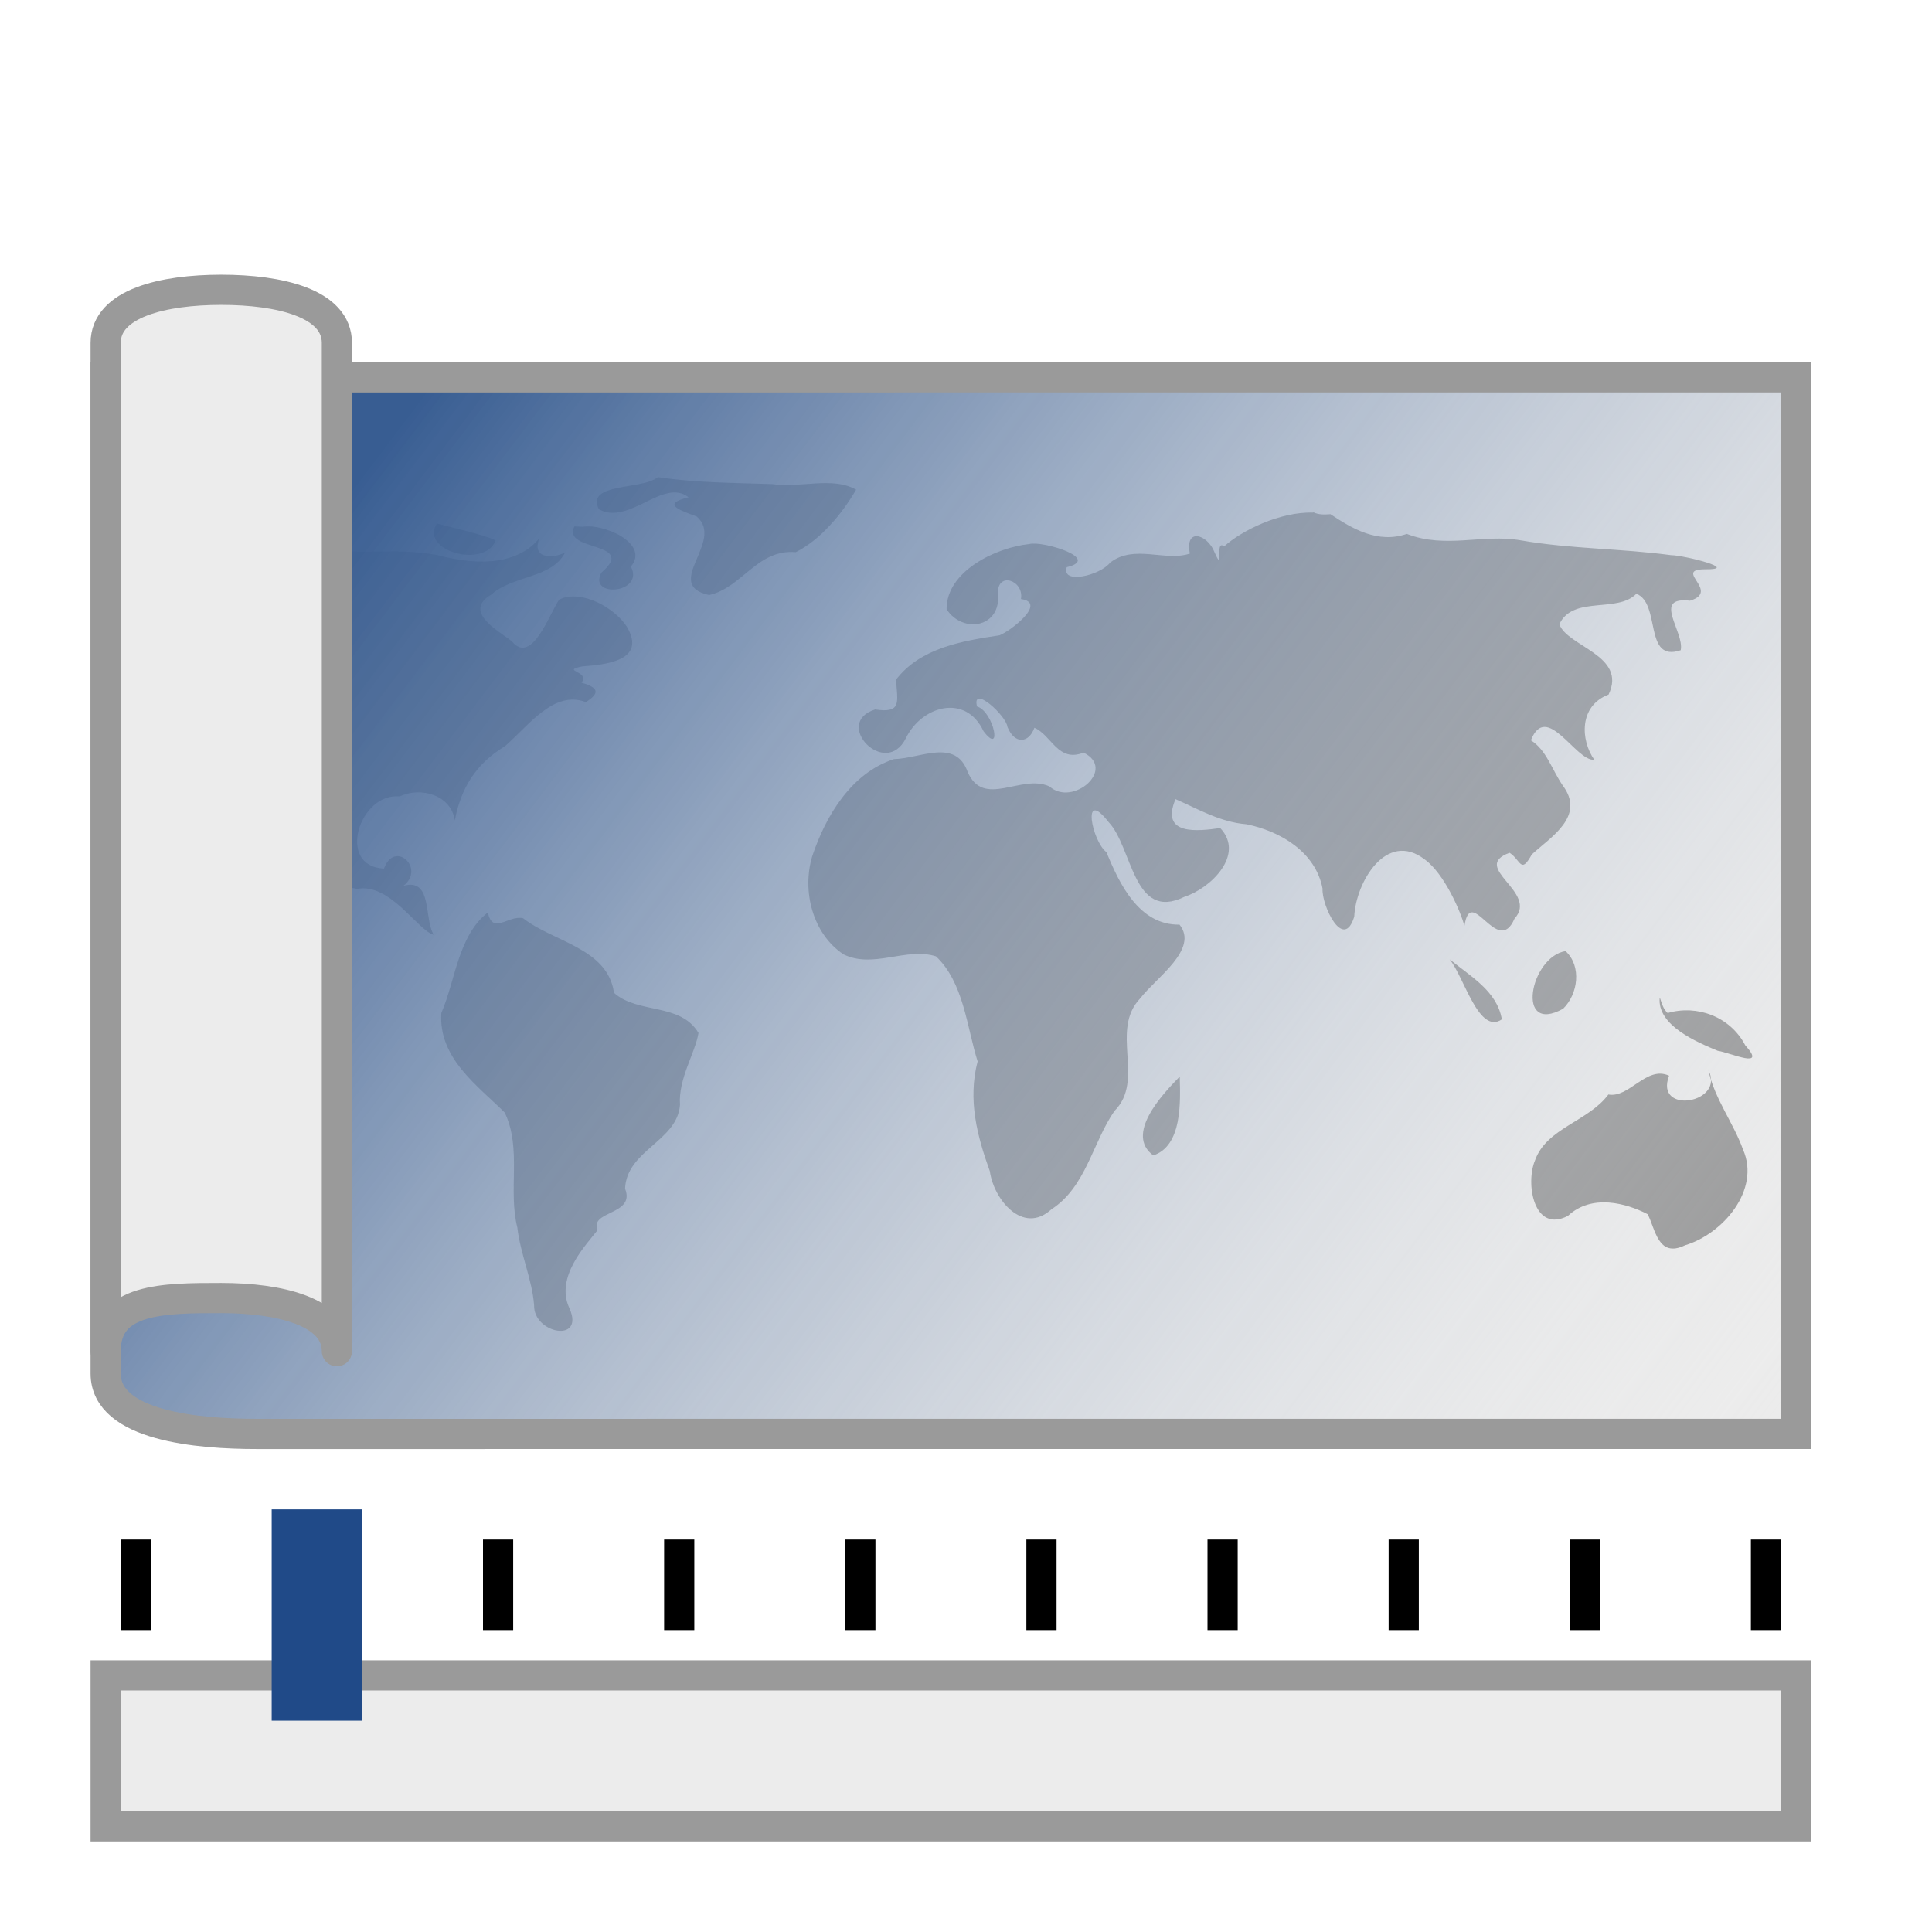
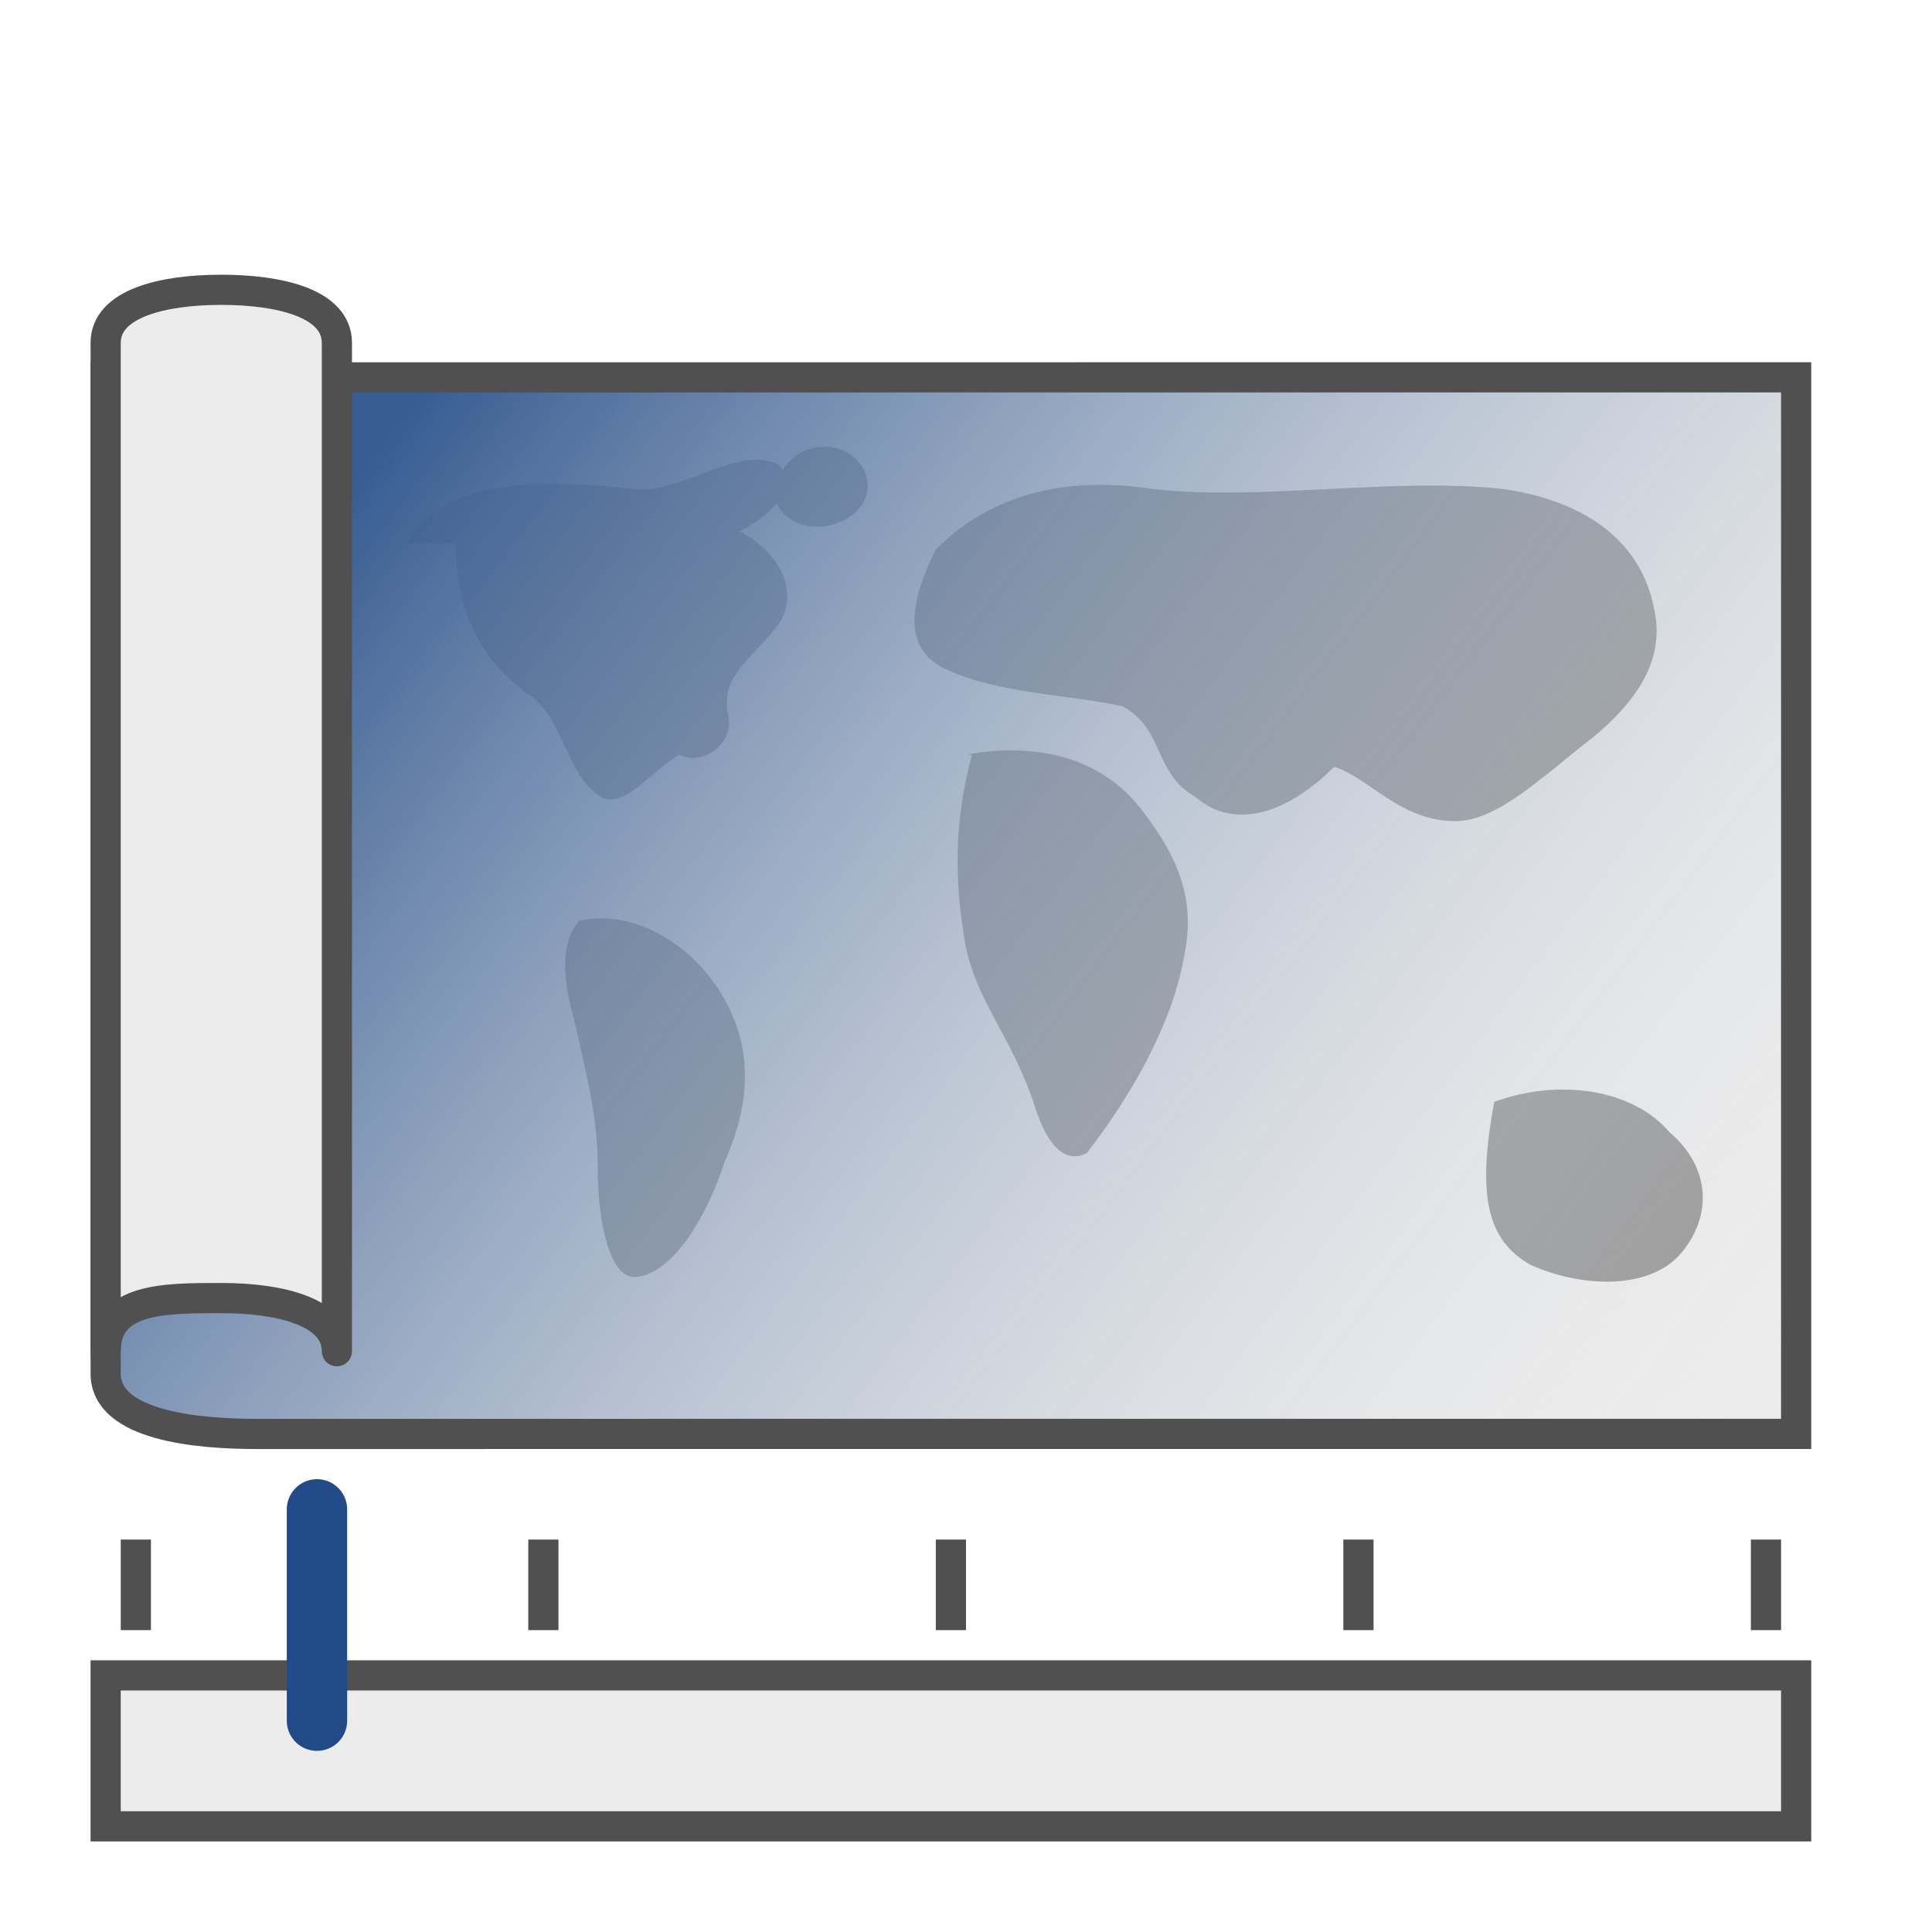
- <svg xmlns="http://www.w3.org/2000/svg" width="64" height="64">
+ <svg xmlns="http://www.w3.org/2000/svg" width="64" height="64" viewBox="0 0 64 64">
  <defs>
    <linearGradient id="a" x1="14" x2="59" y1="13" y2="47" gradientUnits="userSpaceOnUse">
      <stop stop-color="#385d92" offset="0" />
      <stop stop-color="#ececec" stop-opacity="0" offset="1" />
    </linearGradient>
  </defs>
  <path d="M59.5 12.5v35l-51 .001c-1.91 0-5-.254-5-2v-33z" fill="#ececec" />
-   <path d="M21.8 15.8c-.511.438-2.41.179-1.96 1.07.997.553 2.13-1.05 2.97-.398-.92.233-.287.426.27.639.944.81-1.16 2.26.411 2.6 1.1-.245 1.59-1.53 2.87-1.42.833-.419 1.54-1.28 2-2.07-.785-.448-1.87-.043-2.78-.185-1.26-.041-2.53-.042-3.78-.23zm21.7 1.18c-1.1-.034-2.37.597-2.95 1.12-.328-.261.015.958-.321.185-.235-.592-.989-.816-.812.052-.82.276-1.84-.316-2.64.298-.339.435-1.63.733-1.44.153 1.17-.278-.798-.885-1.24-.766-1.12.116-2.75.908-2.74 2.16.541.826 1.82.606 1.7-.519-.025-.75.875-.436.763.181.891.122-.368 1.07-.707 1.2-1.26.19-2.63.425-3.43 1.47.044.746.201 1.12-.693.988-1.43.451.347 2.31 1.02.95.522-1.07 1.98-1.49 2.57-.23.642.843.336-.655-.216-.82-.179-.74.973.303 1.01.681.241.593.717.53.891.025.576.249.778 1.16 1.63.824 1.1.542-.355 1.81-1.13 1.12-.937-.43-2.18.739-2.71-.481-.402-1.13-1.58-.44-2.44-.425-1.42.464-2.26 1.88-2.71 3.22-.344 1.15.013 2.57 1.04 3.25.984.482 2.07-.246 3.06.064.92.866 1.02 2.34 1.38 3.48-.332 1.27-.017 2.47.405 3.64.13.943 1.1 2.12 2.04 1.26 1.15-.745 1.36-2.21 2.09-3.26 1.02-1.02-.164-2.67.853-3.73.525-.682 1.95-1.63 1.3-2.44-1.33.024-1.99-1.34-2.42-2.4-.483-.364-.834-2.16.068-1 .802.838.811 3.31 2.51 2.48.877-.282 2.02-1.4 1.19-2.28-.729.103-2 .262-1.48-.957.743.325 1.48.763 2.35.832 1.13.23 2.29.922 2.52 2.13-.035.558.693 2.09 1.05.932.048-1.13 1.06-2.87 2.33-1.9.661.472 1.21 1.77 1.32 2.21.21-1.42 1.1 1.06 1.66-.248.812-.881-1.49-1.69-.166-2.18.379.242.367.73.738.055.647-.59 1.79-1.27 1.02-2.29-.362-.535-.538-1.17-1.05-1.49.515-1.31 1.49.705 2.1.645-.461-.655-.51-1.79.473-2.16.624-1.3-1.37-1.59-1.63-2.33.445-.963 1.92-.358 2.55-1.01.823.315.232 2.29 1.47 1.87.128-.614-.967-1.79.308-1.64 1.02-.312-.566-1.03.479-1.04 1.23.013-.683-.467-1.11-.469-1.65-.223-3.33-.204-4.97-.49-1.26-.223-2.49.288-3.78-.214-.964.33-1.81-.174-2.53-.653-.188.013-.388.023-.564-.063zm8.47 7.67l.002.018zm-37.5-7.31c-.586.909 1.6 1.51 1.95.559-.43-.196-1.38-.402-1.95-.559zm4.56.096c-.443.847 2.11.49.893 1.53-.464.85 1.44.698.976-.196.636-.77-.905-1.44-1.6-1.32l-.137-.007-.131-.005zm-1.16.39c-.803.98-2.26.858-3.36.567-1.15-.223-2.33-.08-3.5-.123-1.19-.554-2.63-.29-3.72.355-.27.072-1 .426-.377.574-.811-.193-1.67 1.47-.396 1.09.873-.311 2.12-.722 2.8.154.681 1.15-.08 2.39-.721 3.37-.666 1.04.779 3.1.792 3.39-.145-.393-.15-1.47.253-.557.41 1.1.848 2.58 2.19 2.8 1.1-.21 2.02 1.4 2.54 1.52-.336-.516-.029-1.9-1.01-1.62.747-.576-.291-1.54-.641-.573-1.59-.07-.823-2.53.527-2.39.69-.332 1.7-.047 1.82.796.193-1.06.709-1.89 1.66-2.46.784-.68 1.62-1.87 2.68-1.46.553-.344.323-.51-.144-.644.302-.391-.727-.386.03-.541.77-.058 2.13-.185 1.48-1.3-.378-.616-1.51-1.28-2.25-.911-.32.463-.9 2.17-1.56 1.39-.322-.291-1.7-.97-.684-1.56.699-.634 1.99-.524 2.44-1.39-.43.219-1.12.196-.851-.478zm-1.71 12.4c-.991.78-1.07 2.25-1.54 3.33-.101 1.5 1.2 2.4 2.1 3.3.572 1.2.103 2.56.418 3.81.101.88.485 1.7.555 2.57-.028.942 1.69 1.27 1.17.102-.49-1.03.558-2.11.934-2.59-.279-.65 1.26-.488.909-1.37.052-1.28 1.73-1.57 1.82-2.78-.062-.86.502-1.71.613-2.38-.599-1.01-2.01-.62-2.8-1.33-.205-1.48-2.02-1.69-3.01-2.47-.503-.111-1.01.572-1.17-.2zm35.7 1.28c-1.17.189-1.68 2.79-.08 1.91.494-.482.624-1.41.08-1.91zm-3.84.272c.489.602.969 2.51 1.73 1.99-.154-.94-1.06-1.44-1.73-1.99zm6.96 1.27c-.092.926 1.25 1.48 1.92 1.76.445.07 1.65.633.914-.18-.508-.972-1.62-1.35-2.57-1.07-.147-.128-.197-.33-.258-.506zm1.6 2.38c.615 1.12-1.79 1.52-1.29.206-.748-.345-1.32.75-2.01.623-.667.896-2.05 1.11-2.43 2.18-.323.762-.043 2.43 1.09 1.84.79-.736 1.93-.422 2.64-.056.254.475.338 1.47 1.24 1.03 1.24-.367 2.51-1.83 1.92-3.17-.327-.907-.952-1.69-1.15-2.65zm-17.5.236c-.608.616-1.81 1.92-.877 2.61.965-.312.9-1.79.877-2.61z" fill="#999" />
-   <path d="M59.5 12.5v35l-51 .001c-1.91 0-5-.254-5-2v-33z" fill="url(#a)" stroke="#9a9a9a" />
-   <path d="M7.33 43c1.91 0 3.83.439 3.83 1.76v-33.4c0-1.32-1.91-1.76-3.83-1.76-1.91 0-3.83.439-3.83 1.76v33.4C3.5 43 5.41 43 7.33 43z" fill="#ececec" stroke="#9a9a9a" stroke-linecap="round" stroke-linejoin="round" />
-   <path fill="#ececec" stroke="#9a9a9a" d="M3.5 55.5h56v5h-56z" />
-   <path d="M4.5 51v3m12-3v3m6-3v3m6-3v3m6-3v3m6-3v3m6-3v3m6-3v3m6-3v3" fill="none" stroke="#000" />
-   <path d="M10.5 50v7" fill="none" stroke="#204a88" stroke-width="3" />
+   <path d="M13.5 18c1-2 4-2.2 7.5-1.8 1.5.2 3.5-1.5 4.8-.8.8.8-.5 1.8-1.3 2.2 1.5.8 2 2.2 1.2 3.2-.8 1-1.8 1.6-1.6 2.8.3 1-.8 1.8-1.6 1.4-1 .6-1.8 1.8-2.6 1.4-1.2-.8-1.2-2.6-2.4-3.4-1.5-1.1-2.4-2.6-2.4-5z M26.5 15c1-.5 2 0 2.2.8.2.8-.4 1.4-1.2 1.6-.8.2-1.6-.2-1.8-.8-.1-.6.2-1.2.8-1.6z M19.2 30.5c1.8-.4 3.8.8 4.8 2.6 1 1.8.8 3.6 0 5.4-.8 2.4-2 3.8-3 3.8-.8 0-1.2-1.8-1.2-3.6s-.4-3.2-.8-5c-.4-1.4-.4-2.6.2-3.2z M31 18.2c2-2 4.6-2.4 7.2-2 3.6.4 8-.4 11.6 0 2.8.4 4.6 1.8 5 4 .4 1.8-.8 3.2-2 4.2-1.8 1.4-3.2 2.8-4.6 2.8-1.8 0-2.8-1.4-4-1.8-1.4 1.4-3.2 2.2-4.6 1-1.4-.8-1-2.2-2.4-3-1.8-.4-4-.4-5.8-1.2-1.4-.6-1.4-2-.4-4z M32 25c2.2-.4 4.4 0 5.8 1.8 1.4 1.8 1.8 3.2 1.4 5-.4 2.2-1.8 4.6-3.2 6.4-.8.4-1.4-.4-1.8-1.8-.8-2.2-1.8-3.2-2.2-5-.4-2.2-.4-4.2.2-6.4z M49.5 36.5c2.2-.8 4.6-.4 5.8 1 1.4 1.2 1.4 2.8.4 4-1 1.2-3.2 1.2-5 .4-1.4-.8-1.8-2.2-1.2-5.4z" fill="#999" />
+   <path d="M59.5 12.5v35l-51 .001c-1.91 0-5-.254-5-2v-33z" fill="url(#a)" stroke="#505050" stroke-width="1" vector-effect="non-scaling-stroke" />
+   <path d="M7.33 43c1.91 0 3.83.439 3.83 1.76v-33.4c0-1.32-1.91-1.76-3.83-1.76-1.91 0-3.83.439-3.83 1.76v33.4C3.5 43 5.41 43 7.33 43z" fill="#ececec" stroke="#505050" stroke-width="1" vector-effect="non-scaling-stroke" stroke-linecap="round" stroke-linejoin="round" />
+   <path fill="#ececec" stroke="#505050" stroke-width="1" vector-effect="non-scaling-stroke" d="M3.5 55.5h56v5h-56z" />
+   <path d="M4.5 51v3m13.5-3v3m13.5-3v3m13.5-3v3m13.5-3v3" fill="none" stroke="#505050" stroke-width="1" vector-effect="non-scaling-stroke" />
+   <path d="M10.5 50v7" fill="none" stroke="#204a88" stroke-width="2" vector-effect="non-scaling-stroke" stroke-linecap="round" />
</svg>
